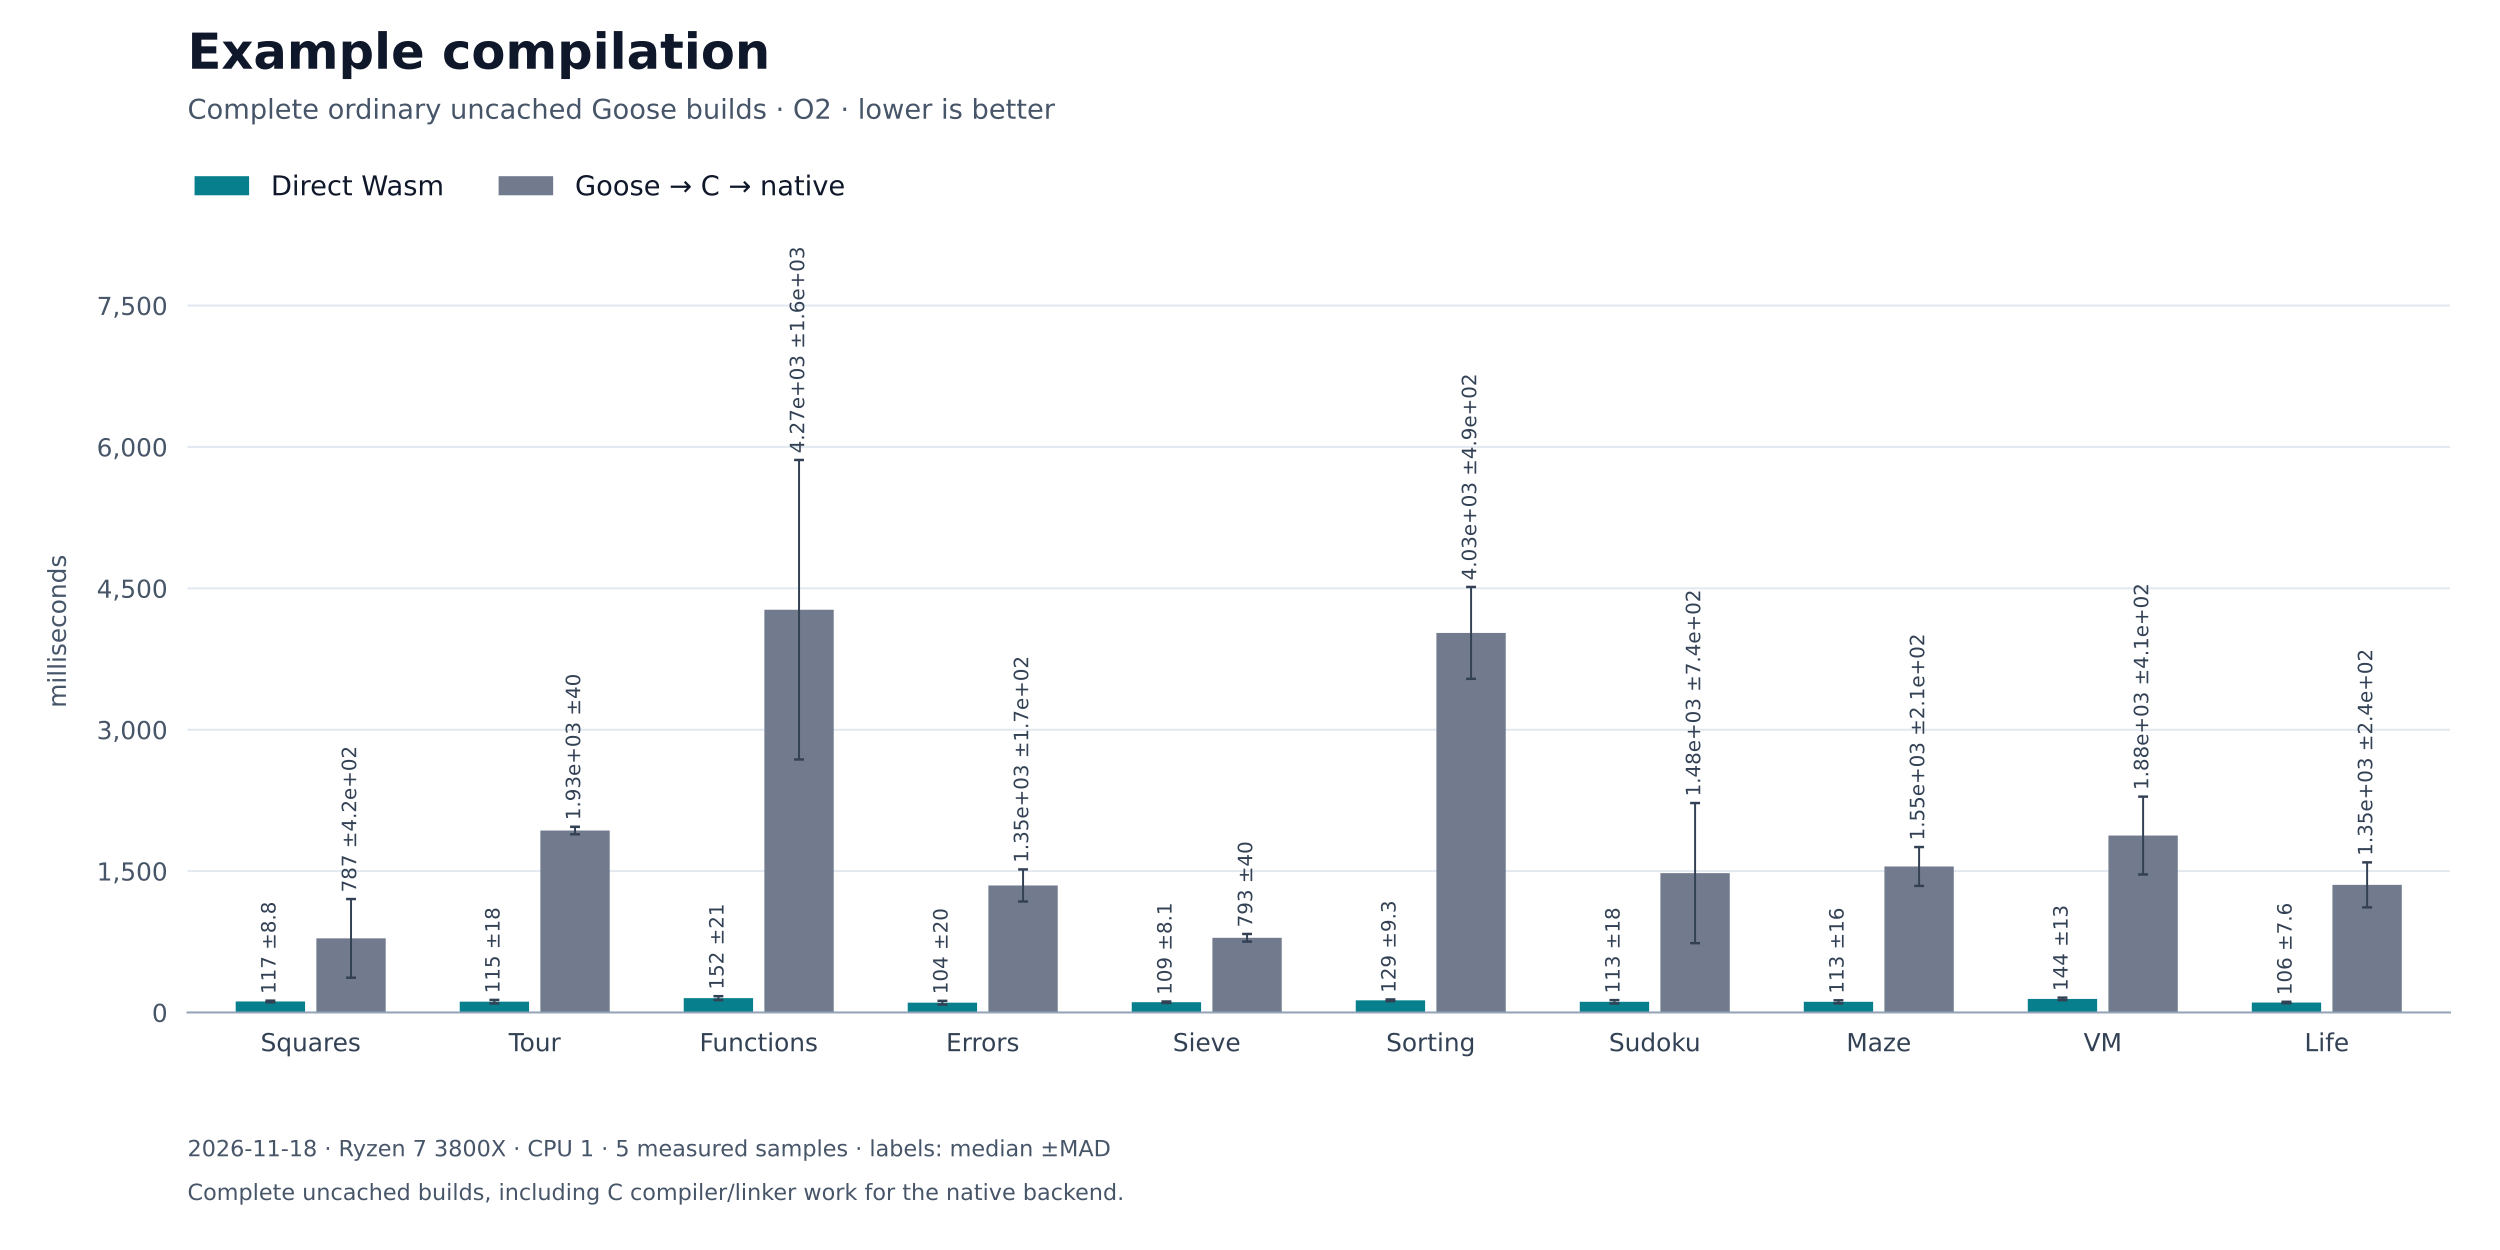
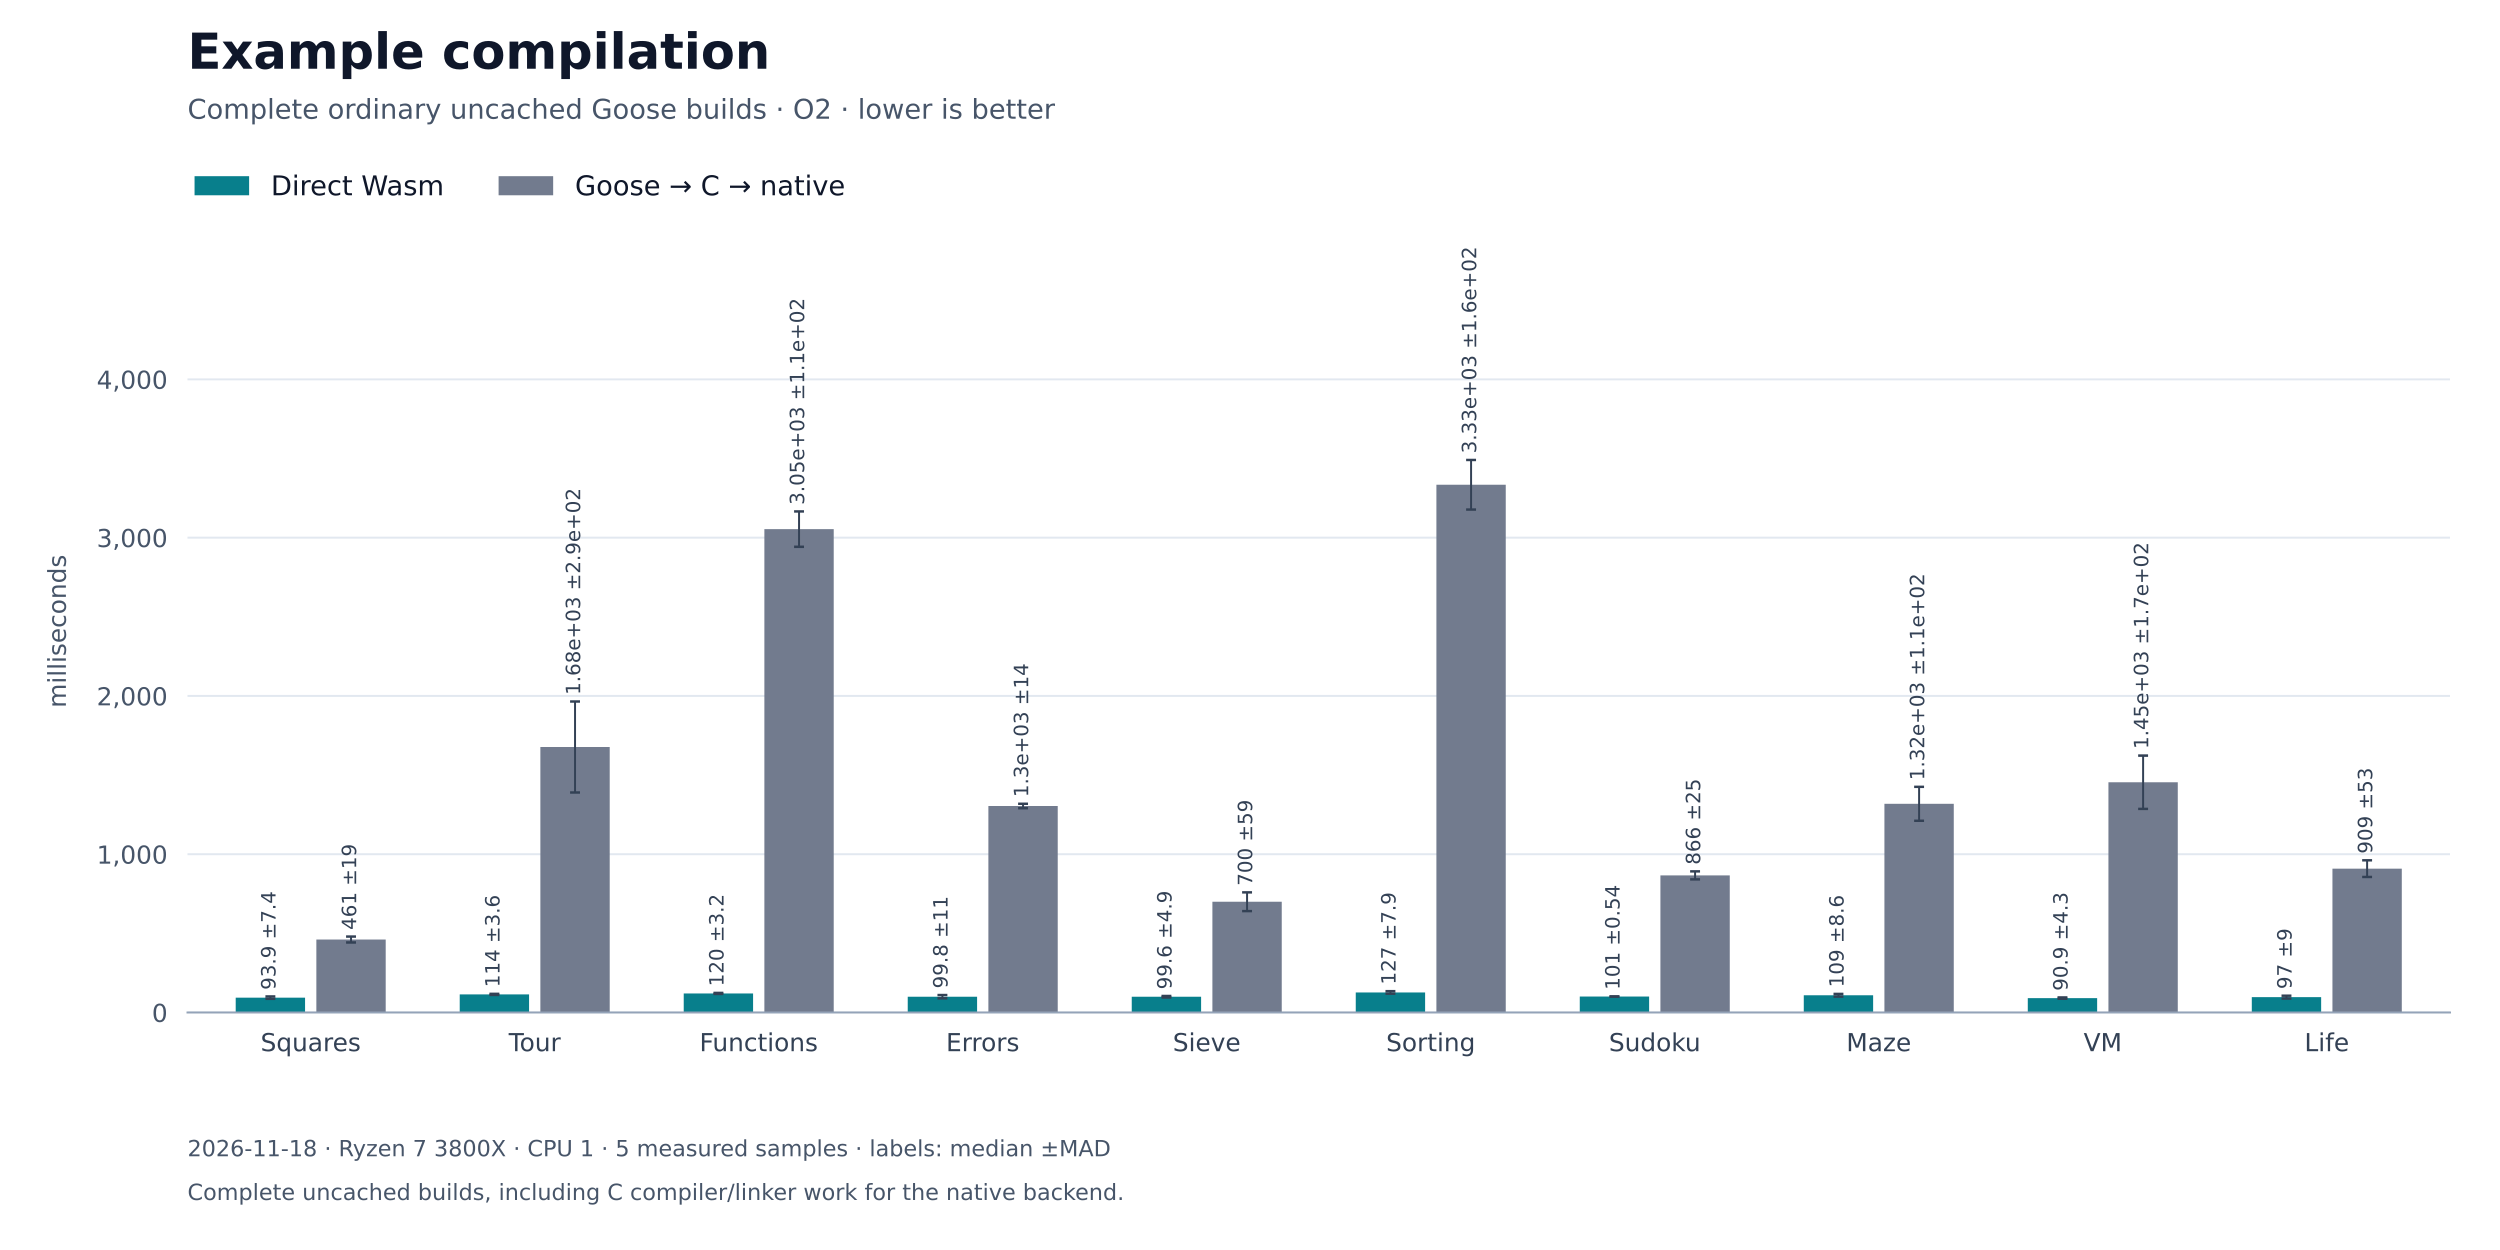
<svg xmlns="http://www.w3.org/2000/svg" xmlns:xlink="http://www.w3.org/1999/xlink" width="1008pt" height="504pt" viewBox="0 0 1008 504" version="1.1">
  <defs>
    <style type="text/css">*{stroke-linejoin: round; stroke-linecap: butt}</style>
  </defs>
  <g id="figure_1">
    <g id="patch_1">
      <path d="M 0 504 L 1008 504 L 1008 0 L 0 0 z " style="fill: #ffffff" />
    </g>
    <g id="axes_1">
      <g id="patch_2">
        <path d="M 75.6 408.24 L 987.84 408.24 L 987.84 100.8 L 75.6 100.8 z " style="fill: #ffffff" />
      </g>
      <g id="matplotlib.axis_1">
        <g id="xtick_1">
          <g id="line2d_1" />
          <g id="text_1">
            <text style="font-size: 10px; font-family: 'DejaVu Sans'; text-anchor: middle; fill: #334155" x="125.276" y="423.838" transform="rotate(-0 125.2764 423.8377)">Squares</text>
          </g>
        </g>
        <g id="xtick_2">
          <g id="line2d_2" />
          <g id="text_2">
            <text style="font-size: 10px; font-family: 'DejaVu Sans'; text-anchor: middle; fill: #334155" x="215.597" y="423.838" transform="rotate(-0 215.5972 423.8377)">Tour</text>
          </g>
        </g>
        <g id="xtick_3">
          <g id="line2d_3" />
          <g id="text_3">
            <text style="font-size: 10px; font-family: 'DejaVu Sans'; text-anchor: middle; fill: #334155" x="305.918" y="423.838" transform="rotate(-0 305.918 423.8384)">Functions</text>
          </g>
        </g>
        <g id="xtick_4">
          <g id="line2d_4" />
          <g id="text_4">
            <text style="font-size: 10px; font-family: 'DejaVu Sans'; text-anchor: middle; fill: #334155" x="396.239" y="423.838" transform="rotate(-0 396.2388 423.8377)">Errors</text>
          </g>
        </g>
        <g id="xtick_5">
          <g id="line2d_5" />
          <g id="text_5">
            <text style="font-size: 10px; font-family: 'DejaVu Sans'; text-anchor: middle; fill: #334155" x="486.56" y="423.838" transform="rotate(-0 486.5596 423.8384)">Sieve</text>
          </g>
        </g>
        <g id="xtick_6">
          <g id="line2d_6" />
          <g id="text_6">
            <text style="font-size: 10px; font-family: 'DejaVu Sans'; text-anchor: middle; fill: #334155" x="576.88" y="423.838" transform="rotate(-0 576.8804 423.8384)">Sorting</text>
          </g>
        </g>
        <g id="xtick_7">
          <g id="line2d_7" />
          <g id="text_7">
            <text style="font-size: 10px; font-family: 'DejaVu Sans'; text-anchor: middle; fill: #334155" x="667.201" y="423.838" transform="rotate(-0 667.2012 423.8384)">Sudoku</text>
          </g>
        </g>
        <g id="xtick_8">
          <g id="line2d_8" />
          <g id="text_8">
            <text style="font-size: 10px; font-family: 'DejaVu Sans'; text-anchor: middle; fill: #334155" x="757.522" y="423.838" transform="rotate(-0 757.522 423.8377)">Maze</text>
          </g>
        </g>
        <g id="xtick_9">
          <g id="line2d_9" />
          <g id="text_9">
            <text style="font-size: 10px; font-family: 'DejaVu Sans'; text-anchor: middle; fill: #334155" x="847.843" y="423.838" transform="rotate(-0 847.8428 423.8377)">VM</text>
          </g>
        </g>
        <g id="xtick_10">
          <g id="line2d_10" />
          <g id="text_10">
            <text style="font-size: 10px; font-family: 'DejaVu Sans'; text-anchor: middle; fill: #334155" x="938.164" y="423.838" transform="rotate(-0 938.1636 423.8384)">Life</text>
          </g>
        </g>
      </g>
      <g id="matplotlib.axis_2">
        <g id="ytick_1">
          <g id="line2d_11">
            <path d="M 75.6 408.24 L 987.84 408.24 " clip-path="url(#p27fe2b42cb)" style="fill: none; stroke: #e2e8f0; stroke-width: 0.8; stroke-linecap: square" />
          </g>
          <g id="line2d_12" />
          <g id="text_11">
            <text style="font-size: 10px; font-family: 'DejaVu Sans'; text-anchor: end; fill: #475569" x="67.6" y="412.039" transform="rotate(-0 67.6 412.0388)">0</text>
          </g>
        </g>
        <g id="ytick_2">
          <g id="line2d_13">
-             <path d="M 75.6 351.23 L 987.84 351.23 " clip-path="url(#p27fe2b42cb)" style="fill: none; stroke: #e2e8f0; stroke-width: 0.8; stroke-linecap: square" />
+             <path d="M 75.6 344.42 L 987.84 344.42 " clip-path="url(#p27fe2b42cb)" style="fill: none; stroke: #e2e8f0; stroke-width: 0.8; stroke-linecap: square" />
          </g>
          <g id="line2d_14" />
          <g id="text_12">
-             <text style="font-size: 10px; font-family: 'DejaVu Sans'; text-anchor: end; fill: #475569" x="67.6" y="355.029" transform="rotate(-0 67.6 355.0292)">1,500</text>
+             <text style="font-size: 10px; font-family: 'DejaVu Sans'; text-anchor: end; fill: #475569" x="67.6" y="348.218" transform="rotate(-0 67.6 348.2184)">1,000</text>
          </g>
        </g>
        <g id="ytick_3">
          <g id="line2d_15">
-             <path d="M 75.6 294.221 L 987.84 294.221 " clip-path="url(#p27fe2b42cb)" style="fill: none; stroke: #e2e8f0; stroke-width: 0.8; stroke-linecap: square" />
+             <path d="M 75.6 280.599 L 987.84 280.599 " clip-path="url(#p27fe2b42cb)" style="fill: none; stroke: #e2e8f0; stroke-width: 0.8; stroke-linecap: square" />
          </g>
          <g id="line2d_16" />
          <g id="text_13">
-             <text style="font-size: 10px; font-family: 'DejaVu Sans'; text-anchor: end; fill: #475569" x="67.6" y="298.02" transform="rotate(-0 67.6 298.0196)">3,000</text>
+             <text style="font-size: 10px; font-family: 'DejaVu Sans'; text-anchor: end; fill: #475569" x="67.6" y="284.398" transform="rotate(-0 67.6 284.398)">2,000</text>
          </g>
        </g>
        <g id="ytick_4">
          <g id="line2d_17">
-             <path d="M 75.6 237.211 L 987.84 237.211 " clip-path="url(#p27fe2b42cb)" style="fill: none; stroke: #e2e8f0; stroke-width: 0.8; stroke-linecap: square" />
+             <path d="M 75.6 216.779 L 987.84 216.779 " clip-path="url(#p27fe2b42cb)" style="fill: none; stroke: #e2e8f0; stroke-width: 0.8; stroke-linecap: square" />
          </g>
          <g id="line2d_18" />
          <g id="text_14">
-             <text style="font-size: 10px; font-family: 'DejaVu Sans'; text-anchor: end; fill: #475569" x="67.6" y="241.01" transform="rotate(-0 67.6 241.01)">4,500</text>
+             <text style="font-size: 10px; font-family: 'DejaVu Sans'; text-anchor: end; fill: #475569" x="67.6" y="220.578" transform="rotate(-0 67.6 220.5776)">3,000</text>
          </g>
        </g>
        <g id="ytick_5">
          <g id="line2d_19">
-             <path d="M 75.6 180.202 L 987.84 180.202 " clip-path="url(#p27fe2b42cb)" style="fill: none; stroke: #e2e8f0; stroke-width: 0.8; stroke-linecap: square" />
+             <path d="M 75.6 152.958 L 987.84 152.958 " clip-path="url(#p27fe2b42cb)" style="fill: none; stroke: #e2e8f0; stroke-width: 0.8; stroke-linecap: square" />
          </g>
          <g id="line2d_20" />
          <g id="text_15">
-             <text style="font-size: 10px; font-family: 'DejaVu Sans'; text-anchor: end; fill: #475569" x="67.6" y="184" transform="rotate(-0 67.6 184.0004)">6,000</text>
-           </g>
-         </g>
-         <g id="ytick_6">
-           <g id="line2d_21">
-             <path d="M 75.6 123.192 L 987.84 123.192 " clip-path="url(#p27fe2b42cb)" style="fill: none; stroke: #e2e8f0; stroke-width: 0.8; stroke-linecap: square" />
-           </g>
-           <g id="line2d_22" />
-           <g id="text_16">
-             <text style="font-size: 10px; font-family: 'DejaVu Sans'; text-anchor: end; fill: #475569" x="67.6" y="126.991" transform="rotate(-0 67.6 126.9908)">7,500</text>
-           </g>
-         </g>
-         <g id="text_17">
+             <text style="font-size: 10px; font-family: 'DejaVu Sans'; text-anchor: end; fill: #475569" x="67.6" y="156.757" transform="rotate(-0 67.6 156.7572)">4,000</text>
+           </g>
+         </g>
+         <g id="text_16">
          <text style="font-size: 10px; font-family: 'DejaVu Sans'; text-anchor: middle; fill: #475569" x="26.57" y="254.52" transform="rotate(-90 26.56953 254.52)">milliseconds</text>
        </g>
      </g>
      <g id="patch_3">
-         <path d="M 95.037 408.24 L 123 408.24 L 123 403.787 L 95.037 403.787 z " clip-path="url(#p27fe2b42cb)" style="fill: #087f8c" />
+         <path d="M 95.037 408.24 L 123 408.24 L 123 402.249 L 95.037 402.249 z " clip-path="url(#p27fe2b42cb)" style="fill: #087f8c" />
      </g>
      <g id="patch_4">
-         <path d="M 185.358 408.24 L 213.321 408.24 L 213.321 403.875 L 185.358 403.875 z " clip-path="url(#p27fe2b42cb)" style="fill: #087f8c" />
+         <path d="M 185.358 408.24 L 213.321 408.24 L 213.321 400.954 L 185.358 400.954 z " clip-path="url(#p27fe2b42cb)" style="fill: #087f8c" />
      </g>
      <g id="patch_5">
-         <path d="M 275.679 408.24 L 303.642 408.24 L 303.642 402.448 L 275.679 402.448 z " clip-path="url(#p27fe2b42cb)" style="fill: #087f8c" />
+         <path d="M 275.679 408.24 L 303.642 408.24 L 303.642 400.556 L 275.679 400.556 z " clip-path="url(#p27fe2b42cb)" style="fill: #087f8c" />
      </g>
      <g id="patch_6">
-         <path d="M 365.999 408.24 L 393.963 408.24 L 393.963 404.287 L 365.999 404.287 z " clip-path="url(#p27fe2b42cb)" style="fill: #087f8c" />
+         <path d="M 365.999 408.24 L 393.963 408.24 L 393.963 401.871 L 365.999 401.871 z " clip-path="url(#p27fe2b42cb)" style="fill: #087f8c" />
      </g>
      <g id="patch_7">
-         <path d="M 456.32 408.24 L 484.284 408.24 L 484.284 404.1 L 456.32 404.1 z " clip-path="url(#p27fe2b42cb)" style="fill: #087f8c" />
+         <path d="M 456.32 408.24 L 484.284 408.24 L 484.284 401.885 L 456.32 401.885 z " clip-path="url(#p27fe2b42cb)" style="fill: #087f8c" />
      </g>
      <g id="patch_8">
-         <path d="M 546.641 408.24 L 574.604 408.24 L 574.604 403.339 L 546.641 403.339 z " clip-path="url(#p27fe2b42cb)" style="fill: #087f8c" />
+         <path d="M 546.641 408.24 L 574.604 408.24 L 574.604 400.152 L 546.641 400.152 z " clip-path="url(#p27fe2b42cb)" style="fill: #087f8c" />
      </g>
      <g id="patch_9">
-         <path d="M 636.962 408.24 L 664.925 408.24 L 664.925 403.927 L 636.962 403.927 z " clip-path="url(#p27fe2b42cb)" style="fill: #087f8c" />
+         <path d="M 636.962 408.24 L 664.925 408.24 L 664.925 401.797 L 636.962 401.797 z " clip-path="url(#p27fe2b42cb)" style="fill: #087f8c" />
      </g>
      <g id="patch_10">
-         <path d="M 727.283 408.24 L 755.246 408.24 L 755.246 403.939 L 727.283 403.939 z " clip-path="url(#p27fe2b42cb)" style="fill: #087f8c" />
+         <path d="M 727.283 408.24 L 755.246 408.24 L 755.246 401.296 L 727.283 401.296 z " clip-path="url(#p27fe2b42cb)" style="fill: #087f8c" />
      </g>
      <g id="patch_11">
-         <path d="M 817.603 408.24 L 845.567 408.24 L 845.567 402.761 L 817.603 402.761 z " clip-path="url(#p27fe2b42cb)" style="fill: #087f8c" />
+         <path d="M 817.603 408.24 L 845.567 408.24 L 845.567 402.438 L 817.603 402.438 z " clip-path="url(#p27fe2b42cb)" style="fill: #087f8c" />
      </g>
      <g id="patch_12">
-         <path d="M 907.924 408.24 L 935.887 408.24 L 935.887 404.213 L 907.924 404.213 z " clip-path="url(#p27fe2b42cb)" style="fill: #087f8c" />
+         <path d="M 907.924 408.24 L 935.887 408.24 L 935.887 402.05 L 907.924 402.05 z " clip-path="url(#p27fe2b42cb)" style="fill: #087f8c" />
      </g>
      <g id="patch_13">
-         <path d="M 127.553 408.24 L 155.516 408.24 L 155.516 378.345 L 127.553 378.345 z " clip-path="url(#p27fe2b42cb)" style="fill: #727b8e" />
+         <path d="M 127.553 408.24 L 155.516 408.24 L 155.516 378.811 L 127.553 378.811 z " clip-path="url(#p27fe2b42cb)" style="fill: #727b8e" />
      </g>
      <g id="patch_14">
-         <path d="M 217.873 408.24 L 245.837 408.24 L 245.837 334.874 L 217.873 334.874 z " clip-path="url(#p27fe2b42cb)" style="fill: #727b8e" />
+         <path d="M 217.873 408.24 L 245.837 408.24 L 245.837 301.191 L 217.873 301.191 z " clip-path="url(#p27fe2b42cb)" style="fill: #727b8e" />
      </g>
      <g id="patch_15">
-         <path d="M 308.194 408.24 L 336.157 408.24 L 336.157 245.832 L 308.194 245.832 z " clip-path="url(#p27fe2b42cb)" style="fill: #727b8e" />
+         <path d="M 308.194 408.24 L 336.157 408.24 L 336.157 213.342 L 308.194 213.342 z " clip-path="url(#p27fe2b42cb)" style="fill: #727b8e" />
      </g>
      <g id="patch_16">
-         <path d="M 398.515 408.24 L 426.478 408.24 L 426.478 357.024 L 398.515 357.024 z " clip-path="url(#p27fe2b42cb)" style="fill: #727b8e" />
+         <path d="M 398.515 408.24 L 426.478 408.24 L 426.478 324.98 L 398.515 324.98 z " clip-path="url(#p27fe2b42cb)" style="fill: #727b8e" />
      </g>
      <g id="patch_17">
-         <path d="M 488.836 408.24 L 516.799 408.24 L 516.799 378.116 L 488.836 378.116 z " clip-path="url(#p27fe2b42cb)" style="fill: #727b8e" />
+         <path d="M 488.836 408.24 L 516.799 408.24 L 516.799 363.586 L 488.836 363.586 z " clip-path="url(#p27fe2b42cb)" style="fill: #727b8e" />
      </g>
      <g id="patch_18">
-         <path d="M 579.156 408.24 L 607.12 408.24 L 607.12 255.188 L 579.156 255.188 z " clip-path="url(#p27fe2b42cb)" style="fill: #727b8e" />
+         <path d="M 579.156 408.24 L 607.12 408.24 L 607.12 195.455 L 579.156 195.455 z " clip-path="url(#p27fe2b42cb)" style="fill: #727b8e" />
      </g>
      <g id="patch_19">
-         <path d="M 669.477 408.24 L 697.441 408.24 L 697.441 352.036 L 669.477 352.036 z " clip-path="url(#p27fe2b42cb)" style="fill: #727b8e" />
+         <path d="M 669.477 408.24 L 697.441 408.24 L 697.441 352.951 L 669.477 352.951 z " clip-path="url(#p27fe2b42cb)" style="fill: #727b8e" />
      </g>
      <g id="patch_20">
-         <path d="M 759.798 408.24 L 787.761 408.24 L 787.761 349.36 L 759.798 349.36 z " clip-path="url(#p27fe2b42cb)" style="fill: #727b8e" />
+         <path d="M 759.798 408.24 L 787.761 408.24 L 787.761 324.09 L 759.798 324.09 z " clip-path="url(#p27fe2b42cb)" style="fill: #727b8e" />
      </g>
      <g id="patch_21">
-         <path d="M 850.119 408.24 L 878.082 408.24 L 878.082 336.896 L 850.119 336.896 z " clip-path="url(#p27fe2b42cb)" style="fill: #727b8e" />
+         <path d="M 850.119 408.24 L 878.082 408.24 L 878.082 315.403 L 850.119 315.403 z " clip-path="url(#p27fe2b42cb)" style="fill: #727b8e" />
      </g>
      <g id="patch_22">
-         <path d="M 940.44 408.24 L 968.403 408.24 L 968.403 356.782 L 940.44 356.782 z " clip-path="url(#p27fe2b42cb)" style="fill: #727b8e" />
+         <path d="M 940.44 408.24 L 968.403 408.24 L 968.403 350.238 L 940.44 350.238 z " clip-path="url(#p27fe2b42cb)" style="fill: #727b8e" />
      </g>
      <g id="LineCollection_1">
-         <path d="M 109.019 404.122 L 109.019 403.452 " clip-path="url(#p27fe2b42cb)" style="fill: none; stroke: #334155; stroke-width: 0.8" />
-         <path d="M 199.339 404.576 L 199.339 403.174 " clip-path="url(#p27fe2b42cb)" style="fill: none; stroke: #334155; stroke-width: 0.8" />
-         <path d="M 289.66 403.233 L 289.66 401.663 " clip-path="url(#p27fe2b42cb)" style="fill: none; stroke: #334155; stroke-width: 0.8" />
-         <path d="M 379.981 405.044 L 379.981 403.53 " clip-path="url(#p27fe2b42cb)" style="fill: none; stroke: #334155; stroke-width: 0.8" />
-         <path d="M 470.302 404.406 L 470.302 403.793 " clip-path="url(#p27fe2b42cb)" style="fill: none; stroke: #334155; stroke-width: 0.8" />
-         <path d="M 560.623 403.693 L 560.623 402.985 " clip-path="url(#p27fe2b42cb)" style="fill: none; stroke: #334155; stroke-width: 0.8" />
-         <path d="M 650.943 404.623 L 650.943 403.231 " clip-path="url(#p27fe2b42cb)" style="fill: none; stroke: #334155; stroke-width: 0.8" />
-         <path d="M 741.264 404.566 L 741.264 403.313 " clip-path="url(#p27fe2b42cb)" style="fill: none; stroke: #334155; stroke-width: 0.8" />
-         <path d="M 831.585 403.266 L 831.585 402.256 " clip-path="url(#p27fe2b42cb)" style="fill: none; stroke: #334155; stroke-width: 0.8" />
-         <path d="M 921.906 404.503 L 921.906 403.922 " clip-path="url(#p27fe2b42cb)" style="fill: none; stroke: #334155; stroke-width: 0.8" />
-       </g>
-       <g id="line2d_23">
+         <path d="M 109.019 402.722 L 109.019 401.776 " clip-path="url(#p27fe2b42cb)" style="fill: none; stroke: #334155; stroke-width: 0.8" />
+         <path d="M 199.339 401.181 L 199.339 400.727 " clip-path="url(#p27fe2b42cb)" style="fill: none; stroke: #334155; stroke-width: 0.8" />
+         <path d="M 289.66 400.759 L 289.66 400.353 " clip-path="url(#p27fe2b42cb)" style="fill: none; stroke: #334155; stroke-width: 0.8" />
+         <path d="M 379.981 402.549 L 379.981 401.194 " clip-path="url(#p27fe2b42cb)" style="fill: none; stroke: #334155; stroke-width: 0.8" />
+         <path d="M 470.302 402.196 L 470.302 401.573 " clip-path="url(#p27fe2b42cb)" style="fill: none; stroke: #334155; stroke-width: 0.8" />
+         <path d="M 560.623 400.659 L 560.623 399.645 " clip-path="url(#p27fe2b42cb)" style="fill: none; stroke: #334155; stroke-width: 0.8" />
+         <path d="M 650.943 401.831 L 650.943 401.762 " clip-path="url(#p27fe2b42cb)" style="fill: none; stroke: #334155; stroke-width: 0.8" />
+         <path d="M 741.264 401.844 L 741.264 400.749 " clip-path="url(#p27fe2b42cb)" style="fill: none; stroke: #334155; stroke-width: 0.8" />
+         <path d="M 831.585 402.711 L 831.585 402.165 " clip-path="url(#p27fe2b42cb)" style="fill: none; stroke: #334155; stroke-width: 0.8" />
+         <path d="M 921.906 402.623 L 921.906 401.477 " clip-path="url(#p27fe2b42cb)" style="fill: none; stroke: #334155; stroke-width: 0.8" />
+       </g>
+       <g id="line2d_21">
        <defs>
          <path id="m630ef24590" d="M 2 0 L -2 -0 " style="stroke: #334155" />
        </defs>
        <g clip-path="url(#p27fe2b42cb)">
-           <use xlink:href="#m630ef24590" x="109.019" y="404.122" style="fill: #1f77b4; stroke: #334155" />
-           <use xlink:href="#m630ef24590" x="199.339" y="404.576" style="fill: #1f77b4; stroke: #334155" />
-           <use xlink:href="#m630ef24590" x="289.66" y="403.233" style="fill: #1f77b4; stroke: #334155" />
-           <use xlink:href="#m630ef24590" x="379.981" y="405.044" style="fill: #1f77b4; stroke: #334155" />
-           <use xlink:href="#m630ef24590" x="470.302" y="404.406" style="fill: #1f77b4; stroke: #334155" />
-           <use xlink:href="#m630ef24590" x="560.623" y="403.693" style="fill: #1f77b4; stroke: #334155" />
-           <use xlink:href="#m630ef24590" x="650.943" y="404.623" style="fill: #1f77b4; stroke: #334155" />
-           <use xlink:href="#m630ef24590" x="741.264" y="404.566" style="fill: #1f77b4; stroke: #334155" />
-           <use xlink:href="#m630ef24590" x="831.585" y="403.266" style="fill: #1f77b4; stroke: #334155" />
-           <use xlink:href="#m630ef24590" x="921.906" y="404.503" style="fill: #1f77b4; stroke: #334155" />
+           <use xlink:href="#m630ef24590" x="109.019" y="402.722" style="fill: #1f77b4; stroke: #334155" />
+           <use xlink:href="#m630ef24590" x="199.339" y="401.181" style="fill: #1f77b4; stroke: #334155" />
+           <use xlink:href="#m630ef24590" x="289.66" y="400.759" style="fill: #1f77b4; stroke: #334155" />
+           <use xlink:href="#m630ef24590" x="379.981" y="402.549" style="fill: #1f77b4; stroke: #334155" />
+           <use xlink:href="#m630ef24590" x="470.302" y="402.196" style="fill: #1f77b4; stroke: #334155" />
+           <use xlink:href="#m630ef24590" x="560.623" y="400.659" style="fill: #1f77b4; stroke: #334155" />
+           <use xlink:href="#m630ef24590" x="650.943" y="401.831" style="fill: #1f77b4; stroke: #334155" />
+           <use xlink:href="#m630ef24590" x="741.264" y="401.844" style="fill: #1f77b4; stroke: #334155" />
+           <use xlink:href="#m630ef24590" x="831.585" y="402.711" style="fill: #1f77b4; stroke: #334155" />
+           <use xlink:href="#m630ef24590" x="921.906" y="402.623" style="fill: #1f77b4; stroke: #334155" />
+         </g>
+       </g>
+       <g id="line2d_22">
+         <g clip-path="url(#p27fe2b42cb)">
+           <use xlink:href="#m630ef24590" x="109.019" y="401.776" style="fill: #1f77b4; stroke: #334155" />
+           <use xlink:href="#m630ef24590" x="199.339" y="400.727" style="fill: #1f77b4; stroke: #334155" />
+           <use xlink:href="#m630ef24590" x="289.66" y="400.353" style="fill: #1f77b4; stroke: #334155" />
+           <use xlink:href="#m630ef24590" x="379.981" y="401.194" style="fill: #1f77b4; stroke: #334155" />
+           <use xlink:href="#m630ef24590" x="470.302" y="401.573" style="fill: #1f77b4; stroke: #334155" />
+           <use xlink:href="#m630ef24590" x="560.623" y="399.645" style="fill: #1f77b4; stroke: #334155" />
+           <use xlink:href="#m630ef24590" x="650.943" y="401.762" style="fill: #1f77b4; stroke: #334155" />
+           <use xlink:href="#m630ef24590" x="741.264" y="400.749" style="fill: #1f77b4; stroke: #334155" />
+           <use xlink:href="#m630ef24590" x="831.585" y="402.165" style="fill: #1f77b4; stroke: #334155" />
+           <use xlink:href="#m630ef24590" x="921.906" y="401.477" style="fill: #1f77b4; stroke: #334155" />
+         </g>
+       </g>
+       <g id="LineCollection_2">
+         <path d="M 141.534 380.003 L 141.534 377.619 " clip-path="url(#p27fe2b42cb)" style="fill: none; stroke: #334155; stroke-width: 0.8" />
+         <path d="M 231.855 319.543 L 231.855 282.84 " clip-path="url(#p27fe2b42cb)" style="fill: none; stroke: #334155; stroke-width: 0.8" />
+         <path d="M 322.176 220.47 L 322.176 206.213 " clip-path="url(#p27fe2b42cb)" style="fill: none; stroke: #334155; stroke-width: 0.8" />
+         <path d="M 412.497 325.89 L 412.497 324.071 " clip-path="url(#p27fe2b42cb)" style="fill: none; stroke: #334155; stroke-width: 0.8" />
+         <path d="M 502.817 367.364 L 502.817 359.808 " clip-path="url(#p27fe2b42cb)" style="fill: none; stroke: #334155; stroke-width: 0.8" />
+         <path d="M 593.138 205.453 L 593.138 185.457 " clip-path="url(#p27fe2b42cb)" style="fill: none; stroke: #334155; stroke-width: 0.8" />
+         <path d="M 683.459 354.563 L 683.459 351.339 " clip-path="url(#p27fe2b42cb)" style="fill: none; stroke: #334155; stroke-width: 0.8" />
+         <path d="M 773.78 330.935 L 773.78 317.244 " clip-path="url(#p27fe2b42cb)" style="fill: none; stroke: #334155; stroke-width: 0.8" />
+         <path d="M 864.101 326.147 L 864.101 304.659 " clip-path="url(#p27fe2b42cb)" style="fill: none; stroke: #334155; stroke-width: 0.8" />
+         <path d="M 954.421 353.598 L 954.421 346.878 " clip-path="url(#p27fe2b42cb)" style="fill: none; stroke: #334155; stroke-width: 0.8" />
+       </g>
+       <g id="line2d_23">
+         <g clip-path="url(#p27fe2b42cb)">
+           <use xlink:href="#m630ef24590" x="141.534" y="380.003" style="fill: #1f77b4; stroke: #334155" />
+           <use xlink:href="#m630ef24590" x="231.855" y="319.543" style="fill: #1f77b4; stroke: #334155" />
+           <use xlink:href="#m630ef24590" x="322.176" y="220.47" style="fill: #1f77b4; stroke: #334155" />
+           <use xlink:href="#m630ef24590" x="412.497" y="325.89" style="fill: #1f77b4; stroke: #334155" />
+           <use xlink:href="#m630ef24590" x="502.817" y="367.364" style="fill: #1f77b4; stroke: #334155" />
+           <use xlink:href="#m630ef24590" x="593.138" y="205.453" style="fill: #1f77b4; stroke: #334155" />
+           <use xlink:href="#m630ef24590" x="683.459" y="354.563" style="fill: #1f77b4; stroke: #334155" />
+           <use xlink:href="#m630ef24590" x="773.78" y="330.935" style="fill: #1f77b4; stroke: #334155" />
+           <use xlink:href="#m630ef24590" x="864.101" y="326.147" style="fill: #1f77b4; stroke: #334155" />
+           <use xlink:href="#m630ef24590" x="954.421" y="353.598" style="fill: #1f77b4; stroke: #334155" />
        </g>
      </g>
      <g id="line2d_24">
        <g clip-path="url(#p27fe2b42cb)">
-           <use xlink:href="#m630ef24590" x="109.019" y="403.452" style="fill: #1f77b4; stroke: #334155" />
-           <use xlink:href="#m630ef24590" x="199.339" y="403.174" style="fill: #1f77b4; stroke: #334155" />
-           <use xlink:href="#m630ef24590" x="289.66" y="401.663" style="fill: #1f77b4; stroke: #334155" />
-           <use xlink:href="#m630ef24590" x="379.981" y="403.53" style="fill: #1f77b4; stroke: #334155" />
-           <use xlink:href="#m630ef24590" x="470.302" y="403.793" style="fill: #1f77b4; stroke: #334155" />
-           <use xlink:href="#m630ef24590" x="560.623" y="402.985" style="fill: #1f77b4; stroke: #334155" />
-           <use xlink:href="#m630ef24590" x="650.943" y="403.231" style="fill: #1f77b4; stroke: #334155" />
-           <use xlink:href="#m630ef24590" x="741.264" y="403.313" style="fill: #1f77b4; stroke: #334155" />
-           <use xlink:href="#m630ef24590" x="831.585" y="402.256" style="fill: #1f77b4; stroke: #334155" />
-           <use xlink:href="#m630ef24590" x="921.906" y="403.922" style="fill: #1f77b4; stroke: #334155" />
-         </g>
-       </g>
-       <g id="LineCollection_2">
-         <path d="M 141.534 394.21 L 141.534 362.48 " clip-path="url(#p27fe2b42cb)" style="fill: none; stroke: #334155; stroke-width: 0.8" />
-         <path d="M 231.855 336.382 L 231.855 333.366 " clip-path="url(#p27fe2b42cb)" style="fill: none; stroke: #334155; stroke-width: 0.8" />
-         <path d="M 322.176 306.206 L 322.176 185.457 " clip-path="url(#p27fe2b42cb)" style="fill: none; stroke: #334155; stroke-width: 0.8" />
-         <path d="M 412.497 363.495 L 412.497 350.553 " clip-path="url(#p27fe2b42cb)" style="fill: none; stroke: #334155; stroke-width: 0.8" />
-         <path d="M 502.817 379.654 L 502.817 376.579 " clip-path="url(#p27fe2b42cb)" style="fill: none; stroke: #334155; stroke-width: 0.8" />
-         <path d="M 593.138 273.709 L 593.138 236.667 " clip-path="url(#p27fe2b42cb)" style="fill: none; stroke: #334155; stroke-width: 0.8" />
-         <path d="M 683.459 380.291 L 683.459 323.782 " clip-path="url(#p27fe2b42cb)" style="fill: none; stroke: #334155; stroke-width: 0.8" />
-         <path d="M 773.78 357.203 L 773.78 341.518 " clip-path="url(#p27fe2b42cb)" style="fill: none; stroke: #334155; stroke-width: 0.8" />
-         <path d="M 864.101 352.586 L 864.101 321.207 " clip-path="url(#p27fe2b42cb)" style="fill: none; stroke: #334155; stroke-width: 0.8" />
-         <path d="M 954.421 365.848 L 954.421 347.716 " clip-path="url(#p27fe2b42cb)" style="fill: none; stroke: #334155; stroke-width: 0.8" />
-       </g>
-       <g id="line2d_25">
-         <g clip-path="url(#p27fe2b42cb)">
-           <use xlink:href="#m630ef24590" x="141.534" y="394.21" style="fill: #1f77b4; stroke: #334155" />
-           <use xlink:href="#m630ef24590" x="231.855" y="336.382" style="fill: #1f77b4; stroke: #334155" />
-           <use xlink:href="#m630ef24590" x="322.176" y="306.206" style="fill: #1f77b4; stroke: #334155" />
-           <use xlink:href="#m630ef24590" x="412.497" y="363.495" style="fill: #1f77b4; stroke: #334155" />
-           <use xlink:href="#m630ef24590" x="502.817" y="379.654" style="fill: #1f77b4; stroke: #334155" />
-           <use xlink:href="#m630ef24590" x="593.138" y="273.709" style="fill: #1f77b4; stroke: #334155" />
-           <use xlink:href="#m630ef24590" x="683.459" y="380.291" style="fill: #1f77b4; stroke: #334155" />
-           <use xlink:href="#m630ef24590" x="773.78" y="357.203" style="fill: #1f77b4; stroke: #334155" />
-           <use xlink:href="#m630ef24590" x="864.101" y="352.586" style="fill: #1f77b4; stroke: #334155" />
-           <use xlink:href="#m630ef24590" x="954.421" y="365.848" style="fill: #1f77b4; stroke: #334155" />
-         </g>
-       </g>
-       <g id="line2d_26">
-         <g clip-path="url(#p27fe2b42cb)">
-           <use xlink:href="#m630ef24590" x="141.534" y="362.48" style="fill: #1f77b4; stroke: #334155" />
-           <use xlink:href="#m630ef24590" x="231.855" y="333.366" style="fill: #1f77b4; stroke: #334155" />
-           <use xlink:href="#m630ef24590" x="322.176" y="185.457" style="fill: #1f77b4; stroke: #334155" />
-           <use xlink:href="#m630ef24590" x="412.497" y="350.553" style="fill: #1f77b4; stroke: #334155" />
-           <use xlink:href="#m630ef24590" x="502.817" y="376.579" style="fill: #1f77b4; stroke: #334155" />
-           <use xlink:href="#m630ef24590" x="593.138" y="236.667" style="fill: #1f77b4; stroke: #334155" />
-           <use xlink:href="#m630ef24590" x="683.459" y="323.782" style="fill: #1f77b4; stroke: #334155" />
-           <use xlink:href="#m630ef24590" x="773.78" y="341.518" style="fill: #1f77b4; stroke: #334155" />
-           <use xlink:href="#m630ef24590" x="864.101" y="321.207" style="fill: #1f77b4; stroke: #334155" />
-           <use xlink:href="#m630ef24590" x="954.421" y="347.716" style="fill: #1f77b4; stroke: #334155" />
+           <use xlink:href="#m630ef24590" x="141.534" y="377.619" style="fill: #1f77b4; stroke: #334155" />
+           <use xlink:href="#m630ef24590" x="231.855" y="282.84" style="fill: #1f77b4; stroke: #334155" />
+           <use xlink:href="#m630ef24590" x="322.176" y="206.213" style="fill: #1f77b4; stroke: #334155" />
+           <use xlink:href="#m630ef24590" x="412.497" y="324.071" style="fill: #1f77b4; stroke: #334155" />
+           <use xlink:href="#m630ef24590" x="502.817" y="359.808" style="fill: #1f77b4; stroke: #334155" />
+           <use xlink:href="#m630ef24590" x="593.138" y="185.457" style="fill: #1f77b4; stroke: #334155" />
+           <use xlink:href="#m630ef24590" x="683.459" y="351.339" style="fill: #1f77b4; stroke: #334155" />
+           <use xlink:href="#m630ef24590" x="773.78" y="317.244" style="fill: #1f77b4; stroke: #334155" />
+           <use xlink:href="#m630ef24590" x="864.101" y="304.659" style="fill: #1f77b4; stroke: #334155" />
+           <use xlink:href="#m630ef24590" x="954.421" y="346.878" style="fill: #1f77b4; stroke: #334155" />
        </g>
      </g>
      <g id="patch_23">
        <path d="M 75.6 408.24 L 987.84 408.24 " style="fill: none; stroke: #94a3b8; stroke-width: 0.8; stroke-linejoin: miter; stroke-linecap: square" />
      </g>
+       <g id="text_17">
+         <text style="font-size: 8px; font-family: 'DejaVu Sans'; fill: #334155" transform="translate(111.0968 399.1023) rotate(-90)">93.9 ±7.4</text>
+       </g>
      <g id="text_18">
-         <text style="font-size: 8px; font-family: 'DejaVu Sans'; fill: #334155" transform="translate(111.0968 400.7785) rotate(-90)">117 ±8.8</text>
+         <text style="font-size: 8px; font-family: 'DejaVu Sans'; fill: #334155" transform="translate(201.4176 398.0538) rotate(-90)">114 ±3.6</text>
      </g>
      <g id="text_19">
-         <text style="font-size: 8px; font-family: 'DejaVu Sans'; fill: #334155" transform="translate(201.4176 400.5005) rotate(-90)">115 ±18</text>
+         <text style="font-size: 8px; font-family: 'DejaVu Sans'; fill: #334155" transform="translate(291.7384 397.6798) rotate(-90)">120 ±3.2</text>
      </g>
      <g id="text_20">
-         <text style="font-size: 8px; font-family: 'DejaVu Sans'; fill: #334155" transform="translate(291.7384 398.9896) rotate(-90)">152 ±21</text>
+         <text style="font-size: 8px; font-family: 'DejaVu Sans'; fill: #334155" transform="translate(382.0592 398.5202) rotate(-90)">99.8 ±11</text>
      </g>
      <g id="text_21">
-         <text style="font-size: 8px; font-family: 'DejaVu Sans'; fill: #334155" transform="translate(382.0592 400.8567) rotate(-90)">104 ±20</text>
+         <text style="font-size: 8px; font-family: 'DejaVu Sans'; fill: #334155" transform="translate(472.38 398.8999) rotate(-90)">99.6 ±4.9</text>
      </g>
      <g id="text_22">
-         <text style="font-size: 8px; font-family: 'DejaVu Sans'; fill: #334155" transform="translate(472.38 401.1197) rotate(-90)">109 ±8.1</text>
+         <text style="font-size: 8px; font-family: 'DejaVu Sans'; fill: #334155" transform="translate(562.7008 396.9716) rotate(-90)">127 ±7.9</text>
      </g>
      <g id="text_23">
-         <text style="font-size: 8px; font-family: 'DejaVu Sans'; fill: #334155" transform="translate(562.7008 400.3115) rotate(-90)">129 ±9.3</text>
+         <text style="font-size: 8px; font-family: 'DejaVu Sans'; fill: #334155" transform="translate(653.0216 399.0889) rotate(-90)">101 ±0.54</text>
      </g>
      <g id="text_24">
-         <text style="font-size: 8px; font-family: 'DejaVu Sans'; fill: #334155" transform="translate(653.0216 400.5576) rotate(-90)">113 ±18</text>
+         <text style="font-size: 8px; font-family: 'DejaVu Sans'; fill: #334155" transform="translate(743.3424 398.0751) rotate(-90)">109 ±8.6</text>
      </g>
      <g id="text_25">
-         <text style="font-size: 8px; font-family: 'DejaVu Sans'; fill: #334155" transform="translate(743.3424 400.6392) rotate(-90)">113 ±16</text>
+         <text style="font-size: 8px; font-family: 'DejaVu Sans'; fill: #334155" transform="translate(833.6632 399.4912) rotate(-90)">90.9 ±4.3</text>
      </g>
      <g id="text_26">
-         <text style="font-size: 8px; font-family: 'DejaVu Sans'; fill: #334155" transform="translate(833.6632 399.5823) rotate(-90)">144 ±13</text>
+         <text style="font-size: 8px; font-family: 'DejaVu Sans'; fill: #334155" transform="translate(923.9839 398.804) rotate(-90)">97 ±9</text>
      </g>
      <g id="text_27">
-         <text style="font-size: 8px; font-family: 'DejaVu Sans'; fill: #334155" transform="translate(923.9839 401.2486) rotate(-90)">106 ±7.6</text>
+         <text style="font-size: 8px; font-family: 'DejaVu Sans'; fill: #334155" transform="translate(143.6123 374.946) rotate(-90)">461 ±19</text>
      </g>
      <g id="text_28">
-         <text style="font-size: 8px; font-family: 'DejaVu Sans'; fill: #334155" transform="translate(143.6123 359.8063) rotate(-90)">787 ±4.2e+02</text>
+         <text style="font-size: 8px; font-family: 'DejaVu Sans'; fill: #334155" transform="translate(233.9331 280.1666) rotate(-90)">1.68e+03 ±2.9e+02</text>
      </g>
      <g id="text_29">
-         <text style="font-size: 8px; font-family: 'DejaVu Sans'; fill: #334155" transform="translate(233.9331 330.6922) rotate(-90)">1.93e+03 ±40</text>
+         <text style="font-size: 8px; font-family: 'DejaVu Sans'; fill: #334155" transform="translate(324.2539 203.5397) rotate(-90)">3.05e+03 ±1.1e+02</text>
      </g>
      <g id="text_30">
-         <text style="font-size: 8px; font-family: 'DejaVu Sans'; fill: #334155" transform="translate(324.2539 182.784) rotate(-90)">4.27e+03 ±1.6e+03</text>
+         <text style="font-size: 8px; font-family: 'DejaVu Sans'; fill: #334155" transform="translate(414.5747 321.3974) rotate(-90)">1.3e+03 ±14</text>
      </g>
      <g id="text_31">
-         <text style="font-size: 8px; font-family: 'DejaVu Sans'; fill: #334155" transform="translate(414.5747 347.8792) rotate(-90)">1.35e+03 ±1.7e+02</text>
+         <text style="font-size: 8px; font-family: 'DejaVu Sans'; fill: #334155" transform="translate(504.8955 357.1342) rotate(-90)">700 ±59</text>
      </g>
      <g id="text_32">
-         <text style="font-size: 8px; font-family: 'DejaVu Sans'; fill: #334155" transform="translate(504.8955 373.9053) rotate(-90)">793 ±40</text>
+         <text style="font-size: 8px; font-family: 'DejaVu Sans'; fill: #334155" transform="translate(595.2163 182.784) rotate(-90)">3.33e+03 ±1.6e+02</text>
      </g>
      <g id="text_33">
-         <text style="font-size: 8px; font-family: 'DejaVu Sans'; fill: #334155" transform="translate(595.2163 233.9939) rotate(-90)">4.03e+03 ±4.9e+02</text>
+         <text style="font-size: 8px; font-family: 'DejaVu Sans'; fill: #334155" transform="translate(685.5371 348.6659) rotate(-90)">866 ±25</text>
      </g>
      <g id="text_34">
-         <text style="font-size: 8px; font-family: 'DejaVu Sans'; fill: #334155" transform="translate(685.5371 321.1086) rotate(-90)">1.48e+03 ±7.4e+02</text>
+         <text style="font-size: 8px; font-family: 'DejaVu Sans'; fill: #334155" transform="translate(775.8578 314.571) rotate(-90)">1.32e+03 ±1.1e+02</text>
      </g>
      <g id="text_35">
-         <text style="font-size: 8px; font-family: 'DejaVu Sans'; fill: #334155" transform="translate(775.8578 338.8443) rotate(-90)">1.55e+03 ±2.1e+02</text>
+         <text style="font-size: 8px; font-family: 'DejaVu Sans'; fill: #334155" transform="translate(866.1786 301.9856) rotate(-90)">1.45e+03 ±1.7e+02</text>
      </g>
      <g id="text_36">
-         <text style="font-size: 8px; font-family: 'DejaVu Sans'; fill: #334155" transform="translate(866.1786 318.5331) rotate(-90)">1.88e+03 ±4.1e+02</text>
-       </g>
-       <g id="text_37">
-         <text style="font-size: 8px; font-family: 'DejaVu Sans'; fill: #334155" transform="translate(956.4994 345.0421) rotate(-90)">1.35e+03 ±2.4e+02</text>
-       </g>
+         <text style="font-size: 8px; font-family: 'DejaVu Sans'; fill: #334155" transform="translate(956.4994 344.2042) rotate(-90)">909 ±53</text>
+       </g>
+     </g>
+     <g id="text_37">
+       <text style="font-weight: 700; font-size: 20px; font-family: 'DejaVu Sans'; text-anchor: start; fill: #0f172a" x="75.6" y="27.72" transform="rotate(-0 75.6 27.72)">Example compilation</text>
    </g>
    <g id="text_38">
-       <text style="font-weight: 700; font-size: 20px; font-family: 'DejaVu Sans'; text-anchor: start; fill: #0f172a" x="75.6" y="27.72" transform="rotate(-0 75.6 27.72)">Example compilation</text>
+       <text style="font-size: 11px; font-family: 'DejaVu Sans'; text-anchor: start; fill: #475569" x="75.6" y="47.88" transform="rotate(-0 75.6 47.88)">Complete ordinary uncached Goose builds · O2 · lower is better</text>
    </g>
    <g id="text_39">
-       <text style="font-size: 11px; font-family: 'DejaVu Sans'; text-anchor: start; fill: #475569" x="75.6" y="47.88" transform="rotate(-0 75.6 47.88)">Complete ordinary uncached Goose builds · O2 · lower is better</text>
+       <text style="font-size: 9px; font-family: 'DejaVu Sans'; text-anchor: start; fill: #475569" x="75.6" y="466.2" transform="rotate(-0 75.6 466.2)">2026-11-18 · Ryzen 7 3800X · CPU 1 · 5 measured samples · labels: median ±MAD</text>
    </g>
    <g id="text_40">
-       <text style="font-size: 9px; font-family: 'DejaVu Sans'; text-anchor: start; fill: #475569" x="75.6" y="466.2" transform="rotate(-0 75.6 466.2)">2026-11-18 · Ryzen 7 3800X · CPU 1 · 5 measured samples · labels: median ±MAD</text>
-     </g>
-     <g id="text_41">
      <text style="font-size: 9px; font-family: 'DejaVu Sans'; text-anchor: start; fill: #475569" x="75.6" y="483.84" transform="rotate(-0 75.6 483.84)">Complete uncached builds, including C compiler/linker work for the native backend.</text>
    </g>
    <g id="legend_1">
      <g id="patch_24">
        <path d="M 78.444 78.738 L 100.444 78.738 L 100.444 71.038 L 78.444 71.038 z " style="fill: #087f8c" />
      </g>
-       <g id="text_42">
+       <g id="text_41">
        <text style="font-size: 11px; font-family: 'DejaVu Sans'; text-anchor: start; fill: #0f172a" x="109.244" y="78.738" transform="rotate(-0 109.244 78.73828)">Direct Wasm</text>
      </g>
      <g id="patch_25">
        <path d="M 201.034 78.738 L 223.034 78.738 L 223.034 71.038 L 201.034 71.038 z " style="fill: #727b8e" />
      </g>
-       <g id="text_43">
+       <g id="text_42">
        <text style="font-size: 11px; font-family: 'DejaVu Sans'; text-anchor: start; fill: #0f172a" x="231.834" y="78.738" transform="rotate(-0 231.8338 78.73828)">Goose → C → native</text>
      </g>
    </g>
  </g>
  <defs>
    <clipPath id="p27fe2b42cb">
      <rect x="75.6" y="100.8" width="912.24" height="307.44" />
    </clipPath>
  </defs>
</svg>
